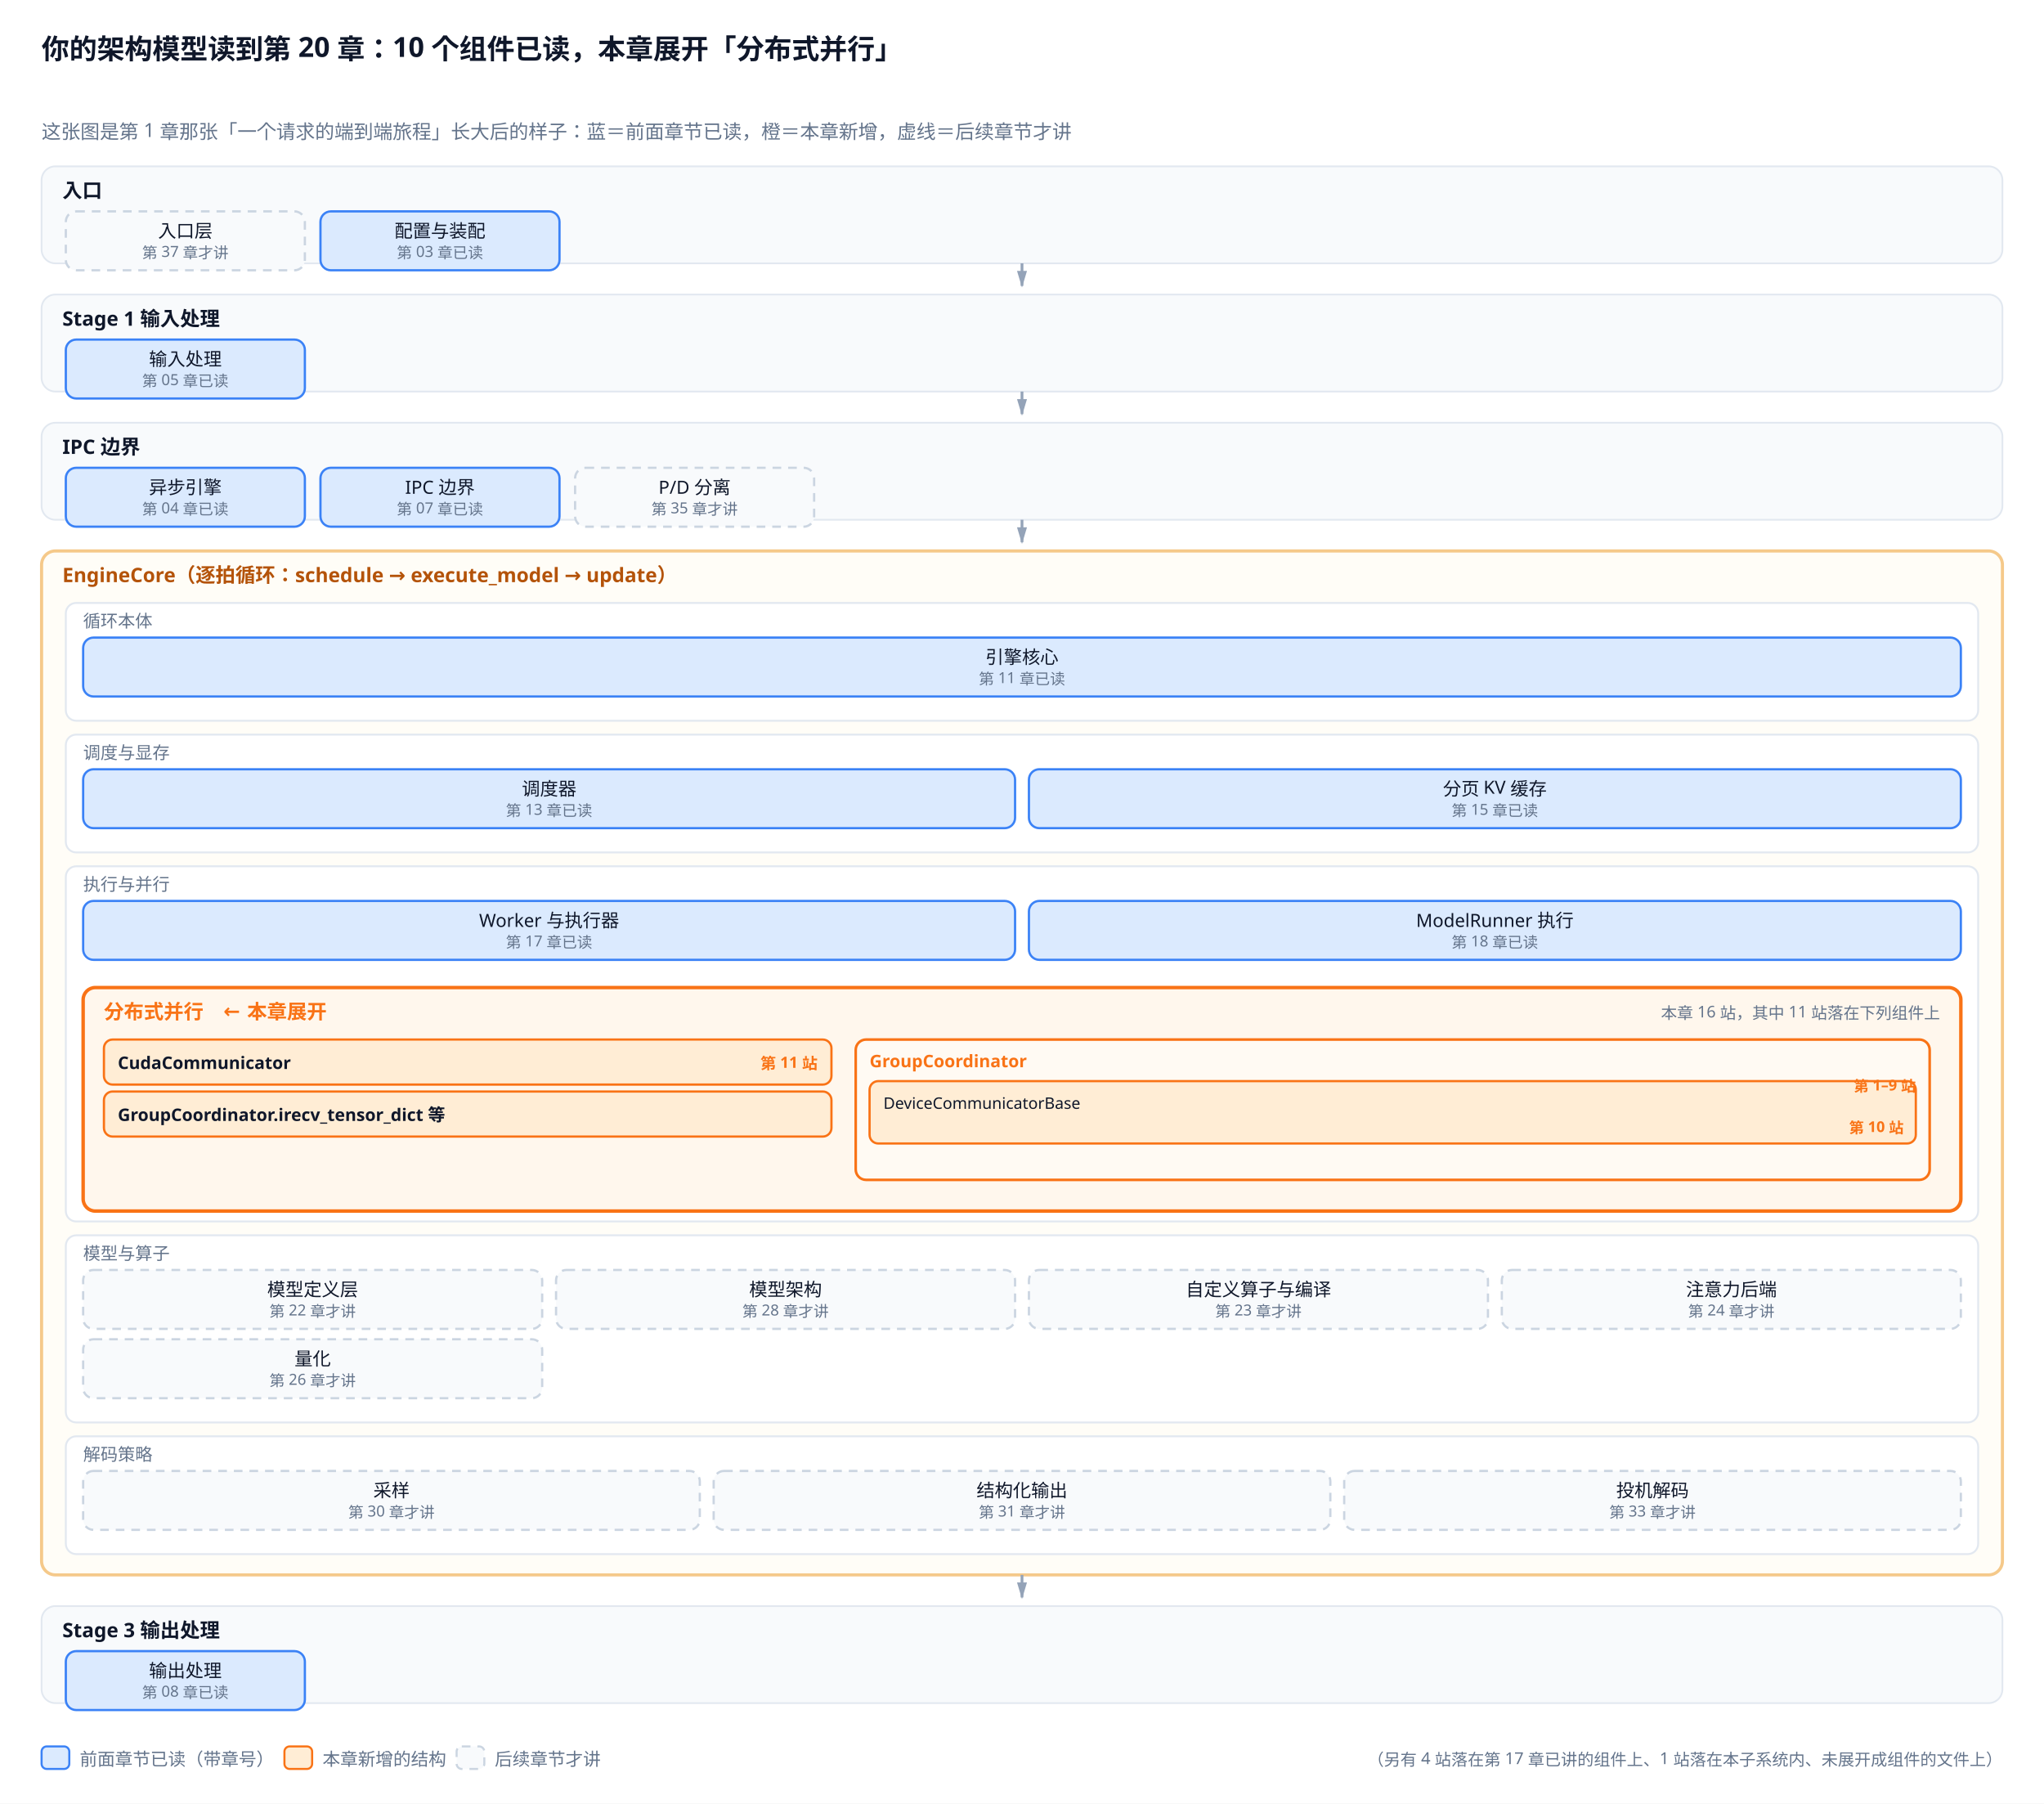
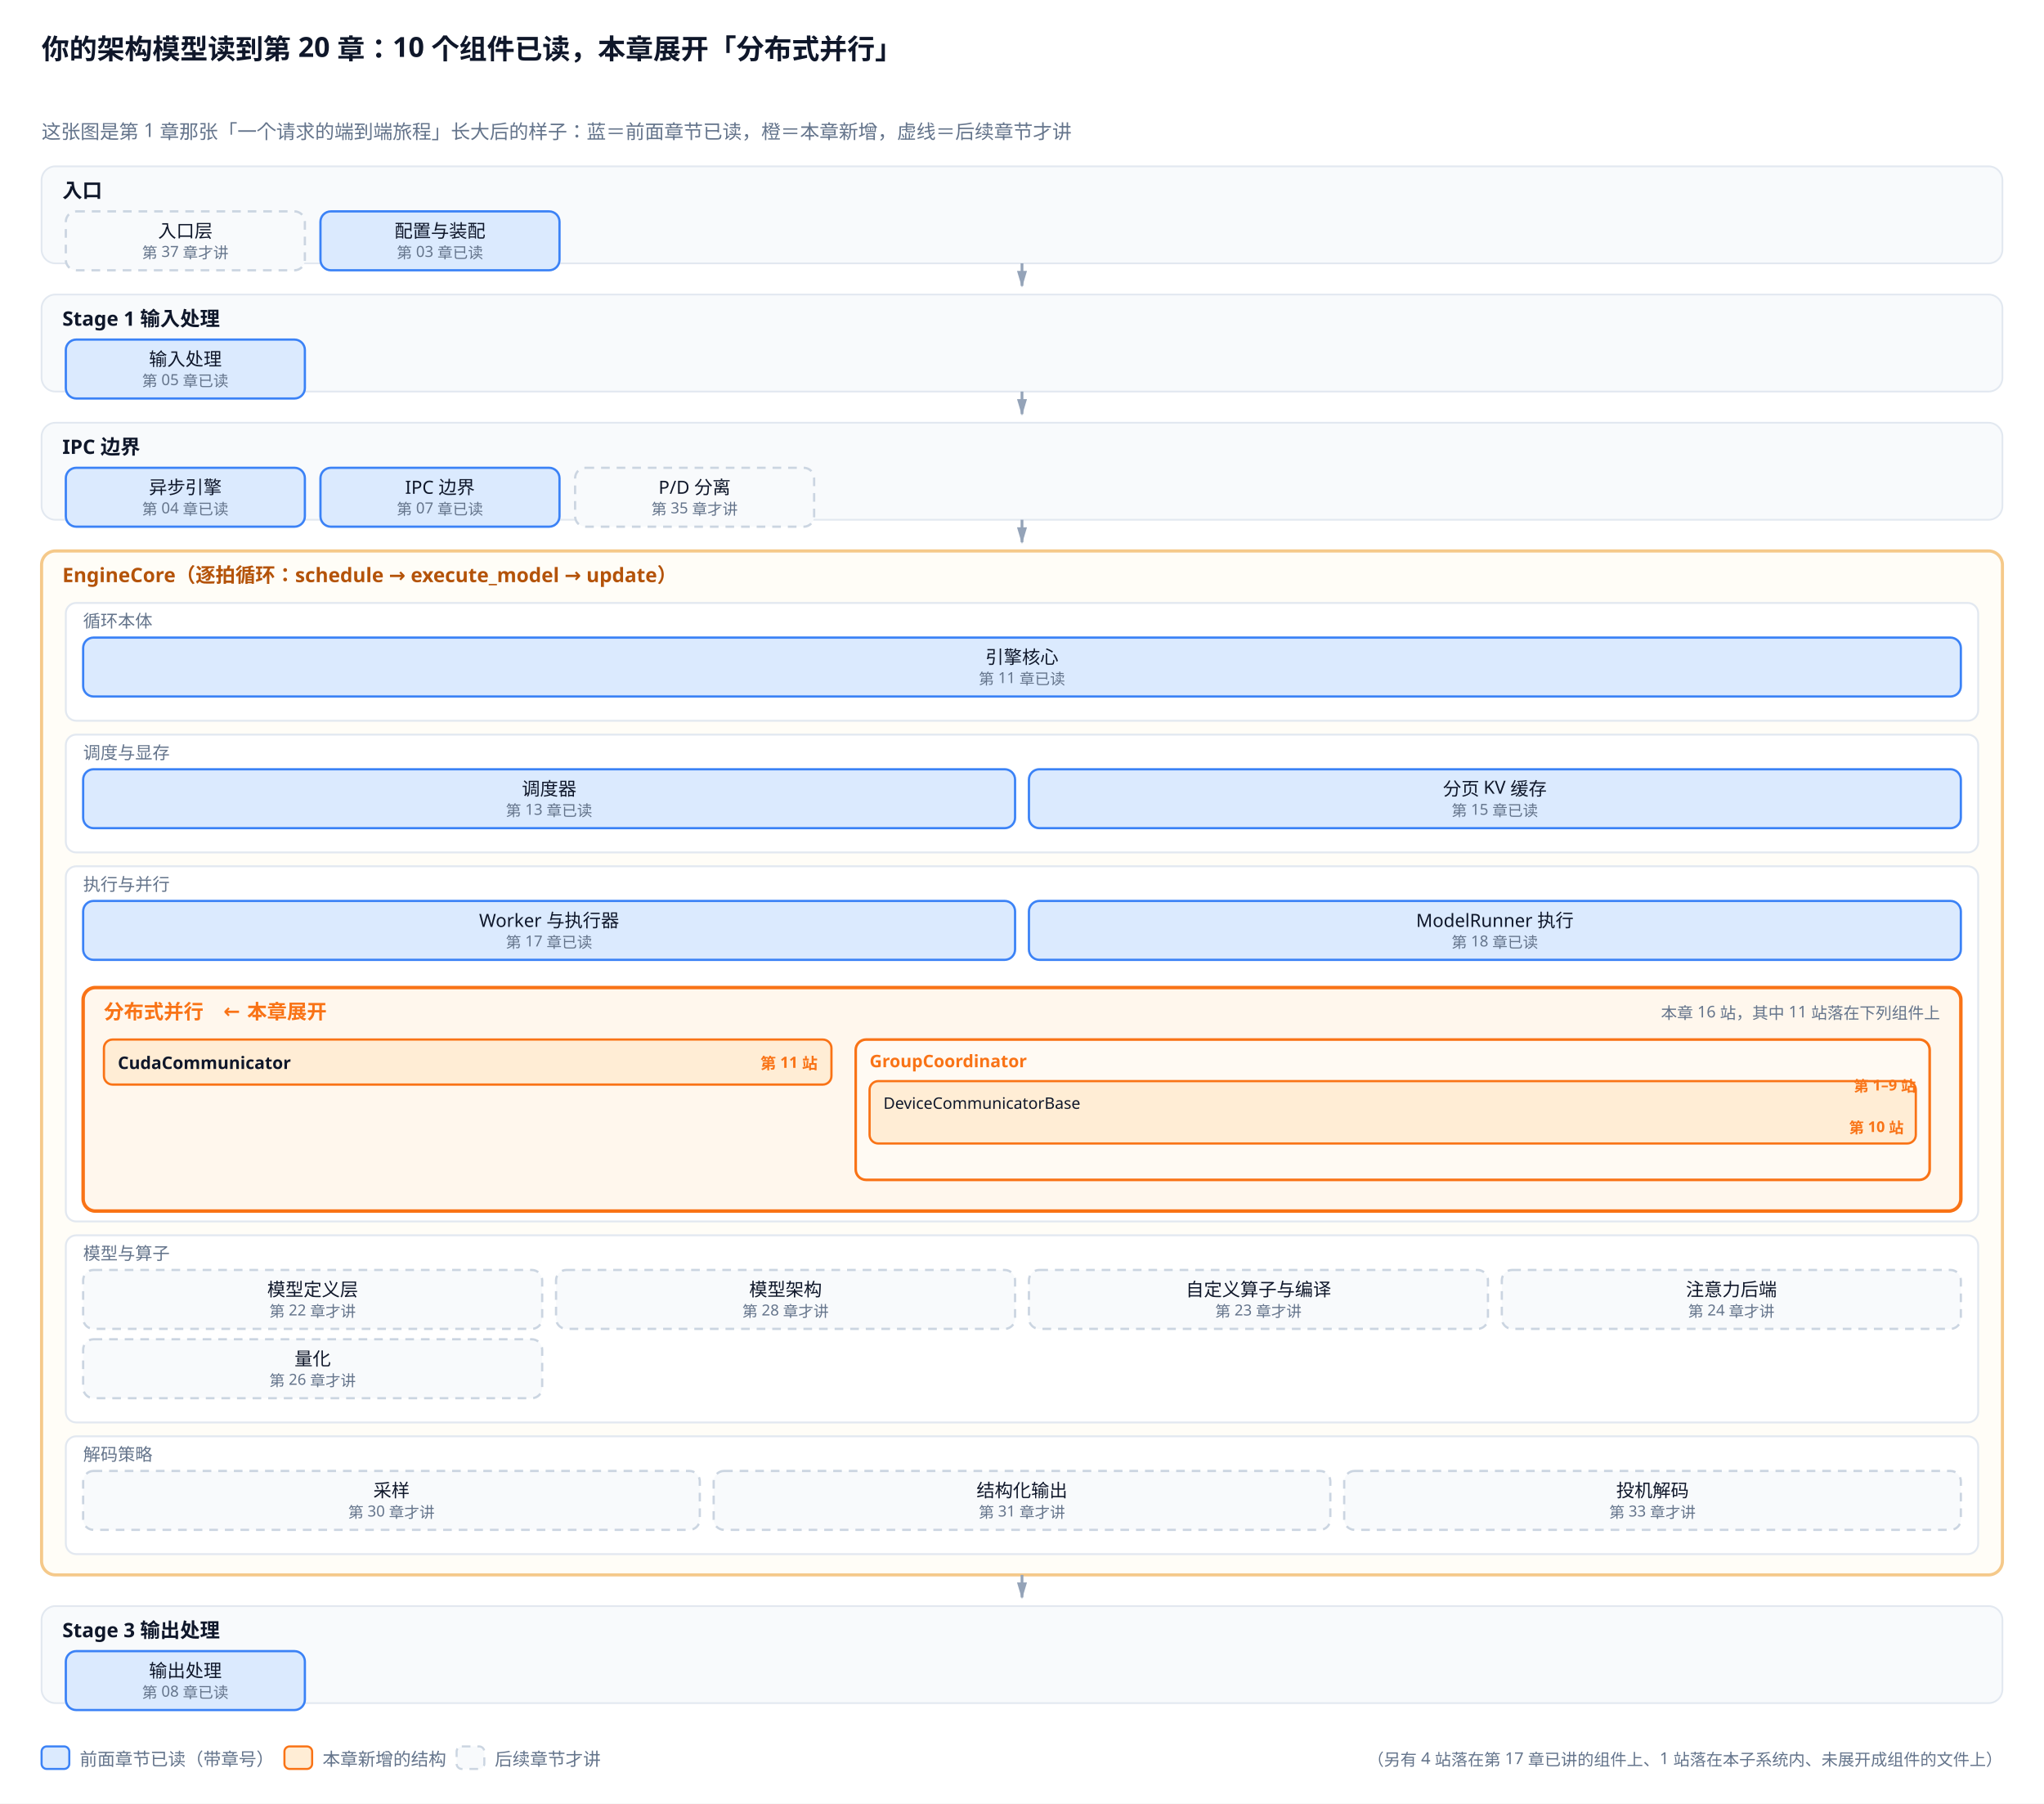
<svg xmlns="http://www.w3.org/2000/svg" viewBox="0 0 1180 1041">
  <defs>
    <marker id="a" viewBox="0 0 10 6" refX="9" refY="3" markerWidth="6" markerHeight="4" orient="auto">
      <path d="M0,0 L10,3 L0,6 Z" fill="#94a3b8" />
    </marker>
    <marker id="a2" viewBox="0 0 10 6" refX="9" refY="3" markerWidth="6" markerHeight="4" orient="auto">
      <path d="M0,0 L10,3 L0,6 Z" fill="#f97316" />
    </marker>
  </defs>
  <rect width="1180" height="1041" fill="white" />
  <text x="24" y="34" font-family="sans-serif" font-size="16" fill="#0f172a" font-weight="bold">你的架构模型读到第 20 章：10 个组件已读，本章展开「分布式并行」</text>
  <text x="24.0" y="80.0" font-family="sans-serif" font-size="11.2" fill="#64748b" text-anchor="start">这张图是第 1 章那张「一个请求的端到端旅程」长大后的样子：蓝＝前面章节已读，橙＝本章新增，虚线＝后续章节才讲</text>
  <rect x="24.0" y="96.0" width="1132.0" height="56.0" rx="8" fill="#f8fafc" stroke="#e2e8f0" stroke-width="1.0" />
  <text x="36.0" y="114.0" font-family="sans-serif" font-size="11.5" fill="#0f172a" text-anchor="start" font-weight="bold">入口</text>
  <rect x="38.0" y="122.0" width="138.0" height="34.0" rx="6" fill="#f8fafc" stroke="#cbd5e1" stroke-width="1.3" stroke-dasharray="5,4" />
  <text x="107.0" y="137.0" font-family="sans-serif" font-size="10.5" fill="#0f172a" text-anchor="middle">入口层</text>
  <text x="107.0" y="149.0" font-family="sans-serif" font-size="8.8" fill="#64748b" text-anchor="middle">第 37 章才讲</text>
  <rect x="185.0" y="122.0" width="138.0" height="34.0" rx="6" fill="#dbeafe" stroke="#3b82f6" stroke-width="1.3" />
  <text x="254.0" y="137.0" font-family="sans-serif" font-size="10.5" fill="#0f172a" text-anchor="middle">配置与装配</text>
  <text x="254.0" y="149.0" font-family="sans-serif" font-size="8.8" fill="#64748b" text-anchor="middle">第 03 章已读</text>
  <path d="M590.0,152.0 L590.0,165.0" stroke="#94a3b8" stroke-width="1.6" marker-end="url(#a)" />
  <rect x="24.0" y="170.0" width="1132.0" height="56.0" rx="8" fill="#f8fafc" stroke="#e2e8f0" stroke-width="1.0" />
  <text x="36.0" y="188.0" font-family="sans-serif" font-size="11.5" fill="#0f172a" text-anchor="start" font-weight="bold">Stage 1 输入处理</text>
  <rect x="38.0" y="196.0" width="138.0" height="34.0" rx="6" fill="#dbeafe" stroke="#3b82f6" stroke-width="1.3" />
  <text x="107.0" y="211.0" font-family="sans-serif" font-size="10.5" fill="#0f172a" text-anchor="middle">输入处理</text>
  <text x="107.0" y="223.0" font-family="sans-serif" font-size="8.8" fill="#64748b" text-anchor="middle">第 05 章已读</text>
  <path d="M590.0,226.0 L590.0,239.0" stroke="#94a3b8" stroke-width="1.6" marker-end="url(#a)" />
  <rect x="24.0" y="244.0" width="1132.0" height="56.0" rx="8" fill="#f8fafc" stroke="#e2e8f0" stroke-width="1.0" />
  <text x="36.0" y="262.0" font-family="sans-serif" font-size="11.5" fill="#0f172a" text-anchor="start" font-weight="bold">IPC 边界</text>
  <rect x="38.0" y="270.0" width="138.0" height="34.0" rx="6" fill="#dbeafe" stroke="#3b82f6" stroke-width="1.3" />
  <text x="107.0" y="285.0" font-family="sans-serif" font-size="10.5" fill="#0f172a" text-anchor="middle">异步引擎</text>
  <text x="107.0" y="297.0" font-family="sans-serif" font-size="8.8" fill="#64748b" text-anchor="middle">第 04 章已读</text>
  <rect x="185.0" y="270.0" width="138.0" height="34.0" rx="6" fill="#dbeafe" stroke="#3b82f6" stroke-width="1.3" />
  <text x="254.0" y="285.0" font-family="sans-serif" font-size="10.5" fill="#0f172a" text-anchor="middle">IPC 边界</text>
  <text x="254.0" y="297.0" font-family="sans-serif" font-size="8.8" fill="#64748b" text-anchor="middle">第 07 章已读</text>
  <rect x="332.0" y="270.0" width="138.0" height="34.0" rx="6" fill="#f8fafc" stroke="#cbd5e1" stroke-width="1.3" stroke-dasharray="5,4" />
  <text x="401.0" y="285.0" font-family="sans-serif" font-size="10.5" fill="#0f172a" text-anchor="middle">P/D 分离</text>
  <text x="401.0" y="297.0" font-family="sans-serif" font-size="8.8" fill="#64748b" text-anchor="middle">第 35 章才讲</text>
  <path d="M590.0,300.0 L590.0,313.0" stroke="#94a3b8" stroke-width="1.6" marker-end="url(#a)" />
  <rect x="24.0" y="318.0" width="1132.0" height="591.0" rx="8" fill="#fffdf7" stroke="#f5c98a" stroke-width="1.8" />
  <text x="36.0" y="336.0" font-family="sans-serif" font-size="11.5" fill="#b45309" text-anchor="start" font-weight="bold">EngineCore（逐拍循环：schedule → execute_model → update）</text>
  <rect x="38.0" y="348.0" width="1104.0" height="68.0" rx="6" fill="#ffffff" stroke="#e2e8f0" stroke-width="1.1" />
  <text x="48.0" y="362.0" font-family="sans-serif" font-size="10" fill="#64748b" text-anchor="start">循环本体</text>
  <rect x="48.0" y="368.0" width="1084.0" height="34.0" rx="6" fill="#dbeafe" stroke="#3b82f6" stroke-width="1.3" />
  <text x="590.0" y="383.0" font-family="sans-serif" font-size="10.5" fill="#0f172a" text-anchor="middle">引擎核心</text>
  <text x="590.0" y="395.0" font-family="sans-serif" font-size="8.8" fill="#64748b" text-anchor="middle">第 11 章已读</text>
  <rect x="38.0" y="424.0" width="1104.0" height="68.0" rx="6" fill="#ffffff" stroke="#e2e8f0" stroke-width="1.1" />
  <text x="48.0" y="438.0" font-family="sans-serif" font-size="10" fill="#64748b" text-anchor="start">调度与显存</text>
  <rect x="48.0" y="444.0" width="538.0" height="34.0" rx="6" fill="#dbeafe" stroke="#3b82f6" stroke-width="1.3" />
  <text x="317.0" y="459.0" font-family="sans-serif" font-size="10.5" fill="#0f172a" text-anchor="middle">调度器</text>
  <text x="317.0" y="471.0" font-family="sans-serif" font-size="8.8" fill="#64748b" text-anchor="middle">第 13 章已读</text>
  <rect x="594.0" y="444.0" width="538.0" height="34.0" rx="6" fill="#dbeafe" stroke="#3b82f6" stroke-width="1.3" />
  <text x="863.0" y="459.0" font-family="sans-serif" font-size="10.5" fill="#0f172a" text-anchor="middle">分页 KV 缓存</text>
  <text x="863.0" y="471.0" font-family="sans-serif" font-size="8.8" fill="#64748b" text-anchor="middle">第 15 章已读</text>
  <rect x="38.0" y="500.0" width="1104.0" height="205.0" rx="6" fill="#ffffff" stroke="#e2e8f0" stroke-width="1.1" />
  <text x="48.0" y="514.0" font-family="sans-serif" font-size="10" fill="#64748b" text-anchor="start">执行与并行</text>
  <rect x="48.0" y="520.0" width="538.0" height="34.0" rx="6" fill="#dbeafe" stroke="#3b82f6" stroke-width="1.3" />
  <text x="317.0" y="535.0" font-family="sans-serif" font-size="10.5" fill="#0f172a" text-anchor="middle">Worker 与执行器</text>
  <text x="317.0" y="547.0" font-family="sans-serif" font-size="8.8" fill="#64748b" text-anchor="middle">第 17 章已读</text>
  <rect x="594.0" y="520.0" width="538.0" height="34.0" rx="6" fill="#dbeafe" stroke="#3b82f6" stroke-width="1.3" />
  <text x="863.0" y="535.0" font-family="sans-serif" font-size="10.5" fill="#0f172a" text-anchor="middle">ModelRunner 执行</text>
  <text x="863.0" y="547.0" font-family="sans-serif" font-size="8.8" fill="#64748b" text-anchor="middle">第 18 章已读</text>
  <rect x="48.0" y="570.0" width="1084.0" height="129.0" rx="7" fill="#fff7ed" stroke="#f97316" stroke-width="2.0" />
  <text x="60.0" y="588.0" font-family="sans-serif" font-size="11.5" fill="#f97316" text-anchor="start" font-weight="bold">分布式并行　← 本章展开</text>
  <text x="1120.0" y="588.0" font-family="sans-serif" font-size="9.3" fill="#64748b" text-anchor="end">本章 16 站，其中 11 站落在下列组件上</text>
  <rect x="60.0" y="600.0" width="420.0" height="26.0" rx="5" fill="#ffedd5" stroke="#f97316" stroke-width="1.3" />
  <text x="68.0" y="617.0" font-family="sans-serif" font-size="10" fill="#0f172a" text-anchor="start" font-weight="bold">CudaCommunicator</text>
  <text x="472.0" y="617.0" font-family="sans-serif" font-size="9" fill="#f97316" text-anchor="end" font-weight="bold">第 11 站</text>
-   <rect x="60.0" y="630.0" width="420.0" height="26.0" rx="5" fill="#ffedd5" stroke="#f97316" stroke-width="1.3" />
-   <text x="68.0" y="647.0" font-family="sans-serif" font-size="10" fill="#0f172a" text-anchor="start" font-weight="bold">GroupCoordinator.irecv_tensor_dict 等</text>
  <rect x="494.0" y="600.0" width="620.0" height="81.0" rx="6" fill="#fffaf3" stroke="#f97316" stroke-width="1.5" />
  <text x="502.0" y="616.0" font-family="sans-serif" font-size="10" fill="#f97316" text-anchor="start" font-weight="bold">GroupCoordinator</text>
  <rect x="502.0" y="624.0" width="604.0" height="36.0" rx="5" fill="#ffedd5" stroke="#f97316" stroke-width="1.3" />
  <text x="510.0" y="640.0" font-family="sans-serif" font-size="9.2" fill="#0f172a" text-anchor="start">DeviceCommunicatorBase</text>
  <text x="1099.0" y="654.0" font-family="sans-serif" font-size="8.6" fill="#f97316" text-anchor="end" font-weight="bold">第 10 站</text>
  <text x="1106.0" y="630.0" font-family="sans-serif" font-size="8.6" fill="#f97316" text-anchor="end" font-weight="bold">第 1–9 站</text>
  <rect x="38.0" y="713.0" width="1104.0" height="108.0" rx="6" fill="#ffffff" stroke="#e2e8f0" stroke-width="1.1" />
  <text x="48.0" y="727.0" font-family="sans-serif" font-size="10" fill="#64748b" text-anchor="start">模型与算子</text>
  <rect x="48.0" y="733.0" width="265.0" height="34.0" rx="6" fill="#f8fafc" stroke="#cbd5e1" stroke-width="1.3" stroke-dasharray="5,4" />
  <text x="180.5" y="748.0" font-family="sans-serif" font-size="10.5" fill="#0f172a" text-anchor="middle">模型定义层</text>
  <text x="180.5" y="760.0" font-family="sans-serif" font-size="8.8" fill="#64748b" text-anchor="middle">第 22 章才讲</text>
  <rect x="321.0" y="733.0" width="265.0" height="34.0" rx="6" fill="#f8fafc" stroke="#cbd5e1" stroke-width="1.3" stroke-dasharray="5,4" />
  <text x="453.5" y="748.0" font-family="sans-serif" font-size="10.5" fill="#0f172a" text-anchor="middle">模型架构</text>
  <text x="453.5" y="760.0" font-family="sans-serif" font-size="8.8" fill="#64748b" text-anchor="middle">第 28 章才讲</text>
  <rect x="594.0" y="733.0" width="265.0" height="34.0" rx="6" fill="#f8fafc" stroke="#cbd5e1" stroke-width="1.3" stroke-dasharray="5,4" />
  <text x="726.5" y="748.0" font-family="sans-serif" font-size="10.5" fill="#0f172a" text-anchor="middle">自定义算子与编译</text>
  <text x="726.5" y="760.0" font-family="sans-serif" font-size="8.8" fill="#64748b" text-anchor="middle">第 23 章才讲</text>
  <rect x="867.0" y="733.0" width="265.0" height="34.0" rx="6" fill="#f8fafc" stroke="#cbd5e1" stroke-width="1.3" stroke-dasharray="5,4" />
  <text x="999.5" y="748.0" font-family="sans-serif" font-size="10.5" fill="#0f172a" text-anchor="middle">注意力后端</text>
  <text x="999.5" y="760.0" font-family="sans-serif" font-size="8.8" fill="#64748b" text-anchor="middle">第 24 章才讲</text>
  <rect x="48.0" y="773.0" width="265.0" height="34.0" rx="6" fill="#f8fafc" stroke="#cbd5e1" stroke-width="1.3" stroke-dasharray="5,4" />
  <text x="180.5" y="788.0" font-family="sans-serif" font-size="10.5" fill="#0f172a" text-anchor="middle">量化</text>
  <text x="180.5" y="800.0" font-family="sans-serif" font-size="8.8" fill="#64748b" text-anchor="middle">第 26 章才讲</text>
  <rect x="38.0" y="829.0" width="1104.0" height="68.0" rx="6" fill="#ffffff" stroke="#e2e8f0" stroke-width="1.1" />
  <text x="48.0" y="843.0" font-family="sans-serif" font-size="10" fill="#64748b" text-anchor="start">解码策略</text>
  <rect x="48.0" y="849.0" width="356.0" height="34.0" rx="6" fill="#f8fafc" stroke="#cbd5e1" stroke-width="1.3" stroke-dasharray="5,4" />
  <text x="226.0" y="864.0" font-family="sans-serif" font-size="10.5" fill="#0f172a" text-anchor="middle">采样</text>
  <text x="226.0" y="876.0" font-family="sans-serif" font-size="8.8" fill="#64748b" text-anchor="middle">第 30 章才讲</text>
  <rect x="412.0" y="849.0" width="356.0" height="34.0" rx="6" fill="#f8fafc" stroke="#cbd5e1" stroke-width="1.3" stroke-dasharray="5,4" />
  <text x="590.0" y="864.0" font-family="sans-serif" font-size="10.5" fill="#0f172a" text-anchor="middle">结构化输出</text>
  <text x="590.0" y="876.0" font-family="sans-serif" font-size="8.8" fill="#64748b" text-anchor="middle">第 31 章才讲</text>
  <rect x="776.0" y="849.0" width="356.0" height="34.0" rx="6" fill="#f8fafc" stroke="#cbd5e1" stroke-width="1.3" stroke-dasharray="5,4" />
  <text x="954.0" y="864.0" font-family="sans-serif" font-size="10.5" fill="#0f172a" text-anchor="middle">投机解码</text>
  <text x="954.0" y="876.0" font-family="sans-serif" font-size="8.8" fill="#64748b" text-anchor="middle">第 33 章才讲</text>
  <path d="M590.0,909.0 L590.0,922.0" stroke="#94a3b8" stroke-width="1.6" marker-end="url(#a)" />
  <rect x="24.0" y="927.0" width="1132.0" height="56.0" rx="8" fill="#f8fafc" stroke="#e2e8f0" stroke-width="1.0" />
  <text x="36.0" y="945.0" font-family="sans-serif" font-size="11.5" fill="#0f172a" text-anchor="start" font-weight="bold">Stage 3 输出处理</text>
  <rect x="38.0" y="953.0" width="138.0" height="34.0" rx="6" fill="#dbeafe" stroke="#3b82f6" stroke-width="1.3" />
  <text x="107.0" y="968.0" font-family="sans-serif" font-size="10.5" fill="#0f172a" text-anchor="middle">输出处理</text>
  <text x="107.0" y="980.0" font-family="sans-serif" font-size="8.8" fill="#64748b" text-anchor="middle">第 08 章已读</text>
  <rect x="24.0" y="1008.0" width="16.0" height="13.0" rx="3" fill="#dbeafe" stroke="#3b82f6" stroke-width="1.2" />
  <text x="46.0" y="1019.0" font-family="sans-serif" font-size="10.2" fill="#64748b" text-anchor="start">前面章节已读（带章号）</text>
  <rect x="164.2" y="1008.0" width="16.0" height="13.0" rx="3" fill="#ffedd5" stroke="#f97316" stroke-width="1.2" />
  <text x="186.2" y="1019.0" font-family="sans-serif" font-size="10.2" fill="#64748b" text-anchor="start">本章新增的结构</text>
  <rect x="263.6" y="1008.0" width="16.0" height="13.0" rx="3" fill="#f8fafc" stroke="#cbd5e1" stroke-width="1.2" stroke-dasharray="5,4" />
  <text x="285.6" y="1019.0" font-family="sans-serif" font-size="10.2" fill="#64748b" text-anchor="start">后续章节才讲</text>
  <text x="1156.0" y="1019.0" font-family="sans-serif" font-size="9.5" fill="#64748b" text-anchor="end">（另有 4 站落在第 17 章已讲的组件上、1 站落在本子系统内、未展开成组件的文件上）</text>
</svg>
